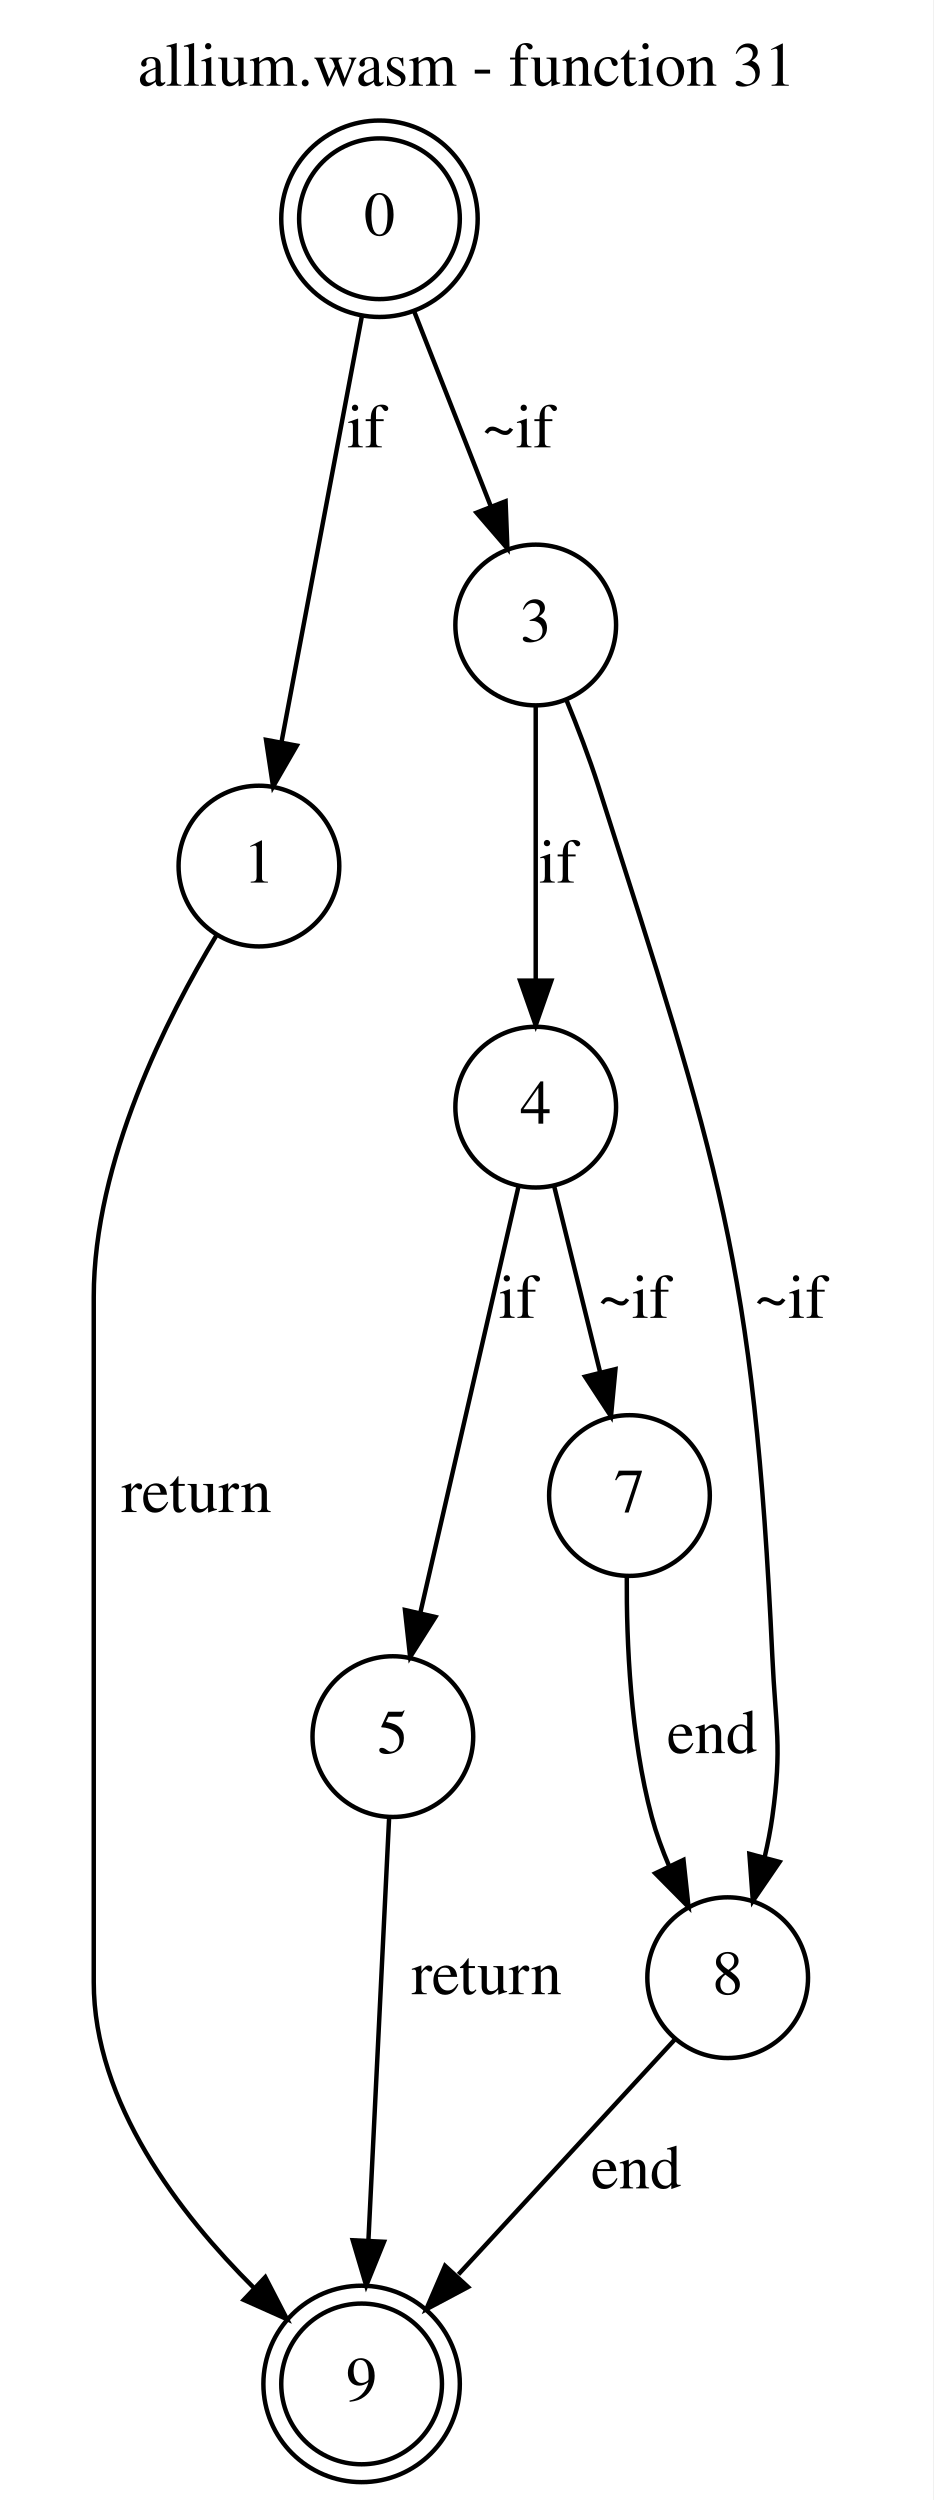
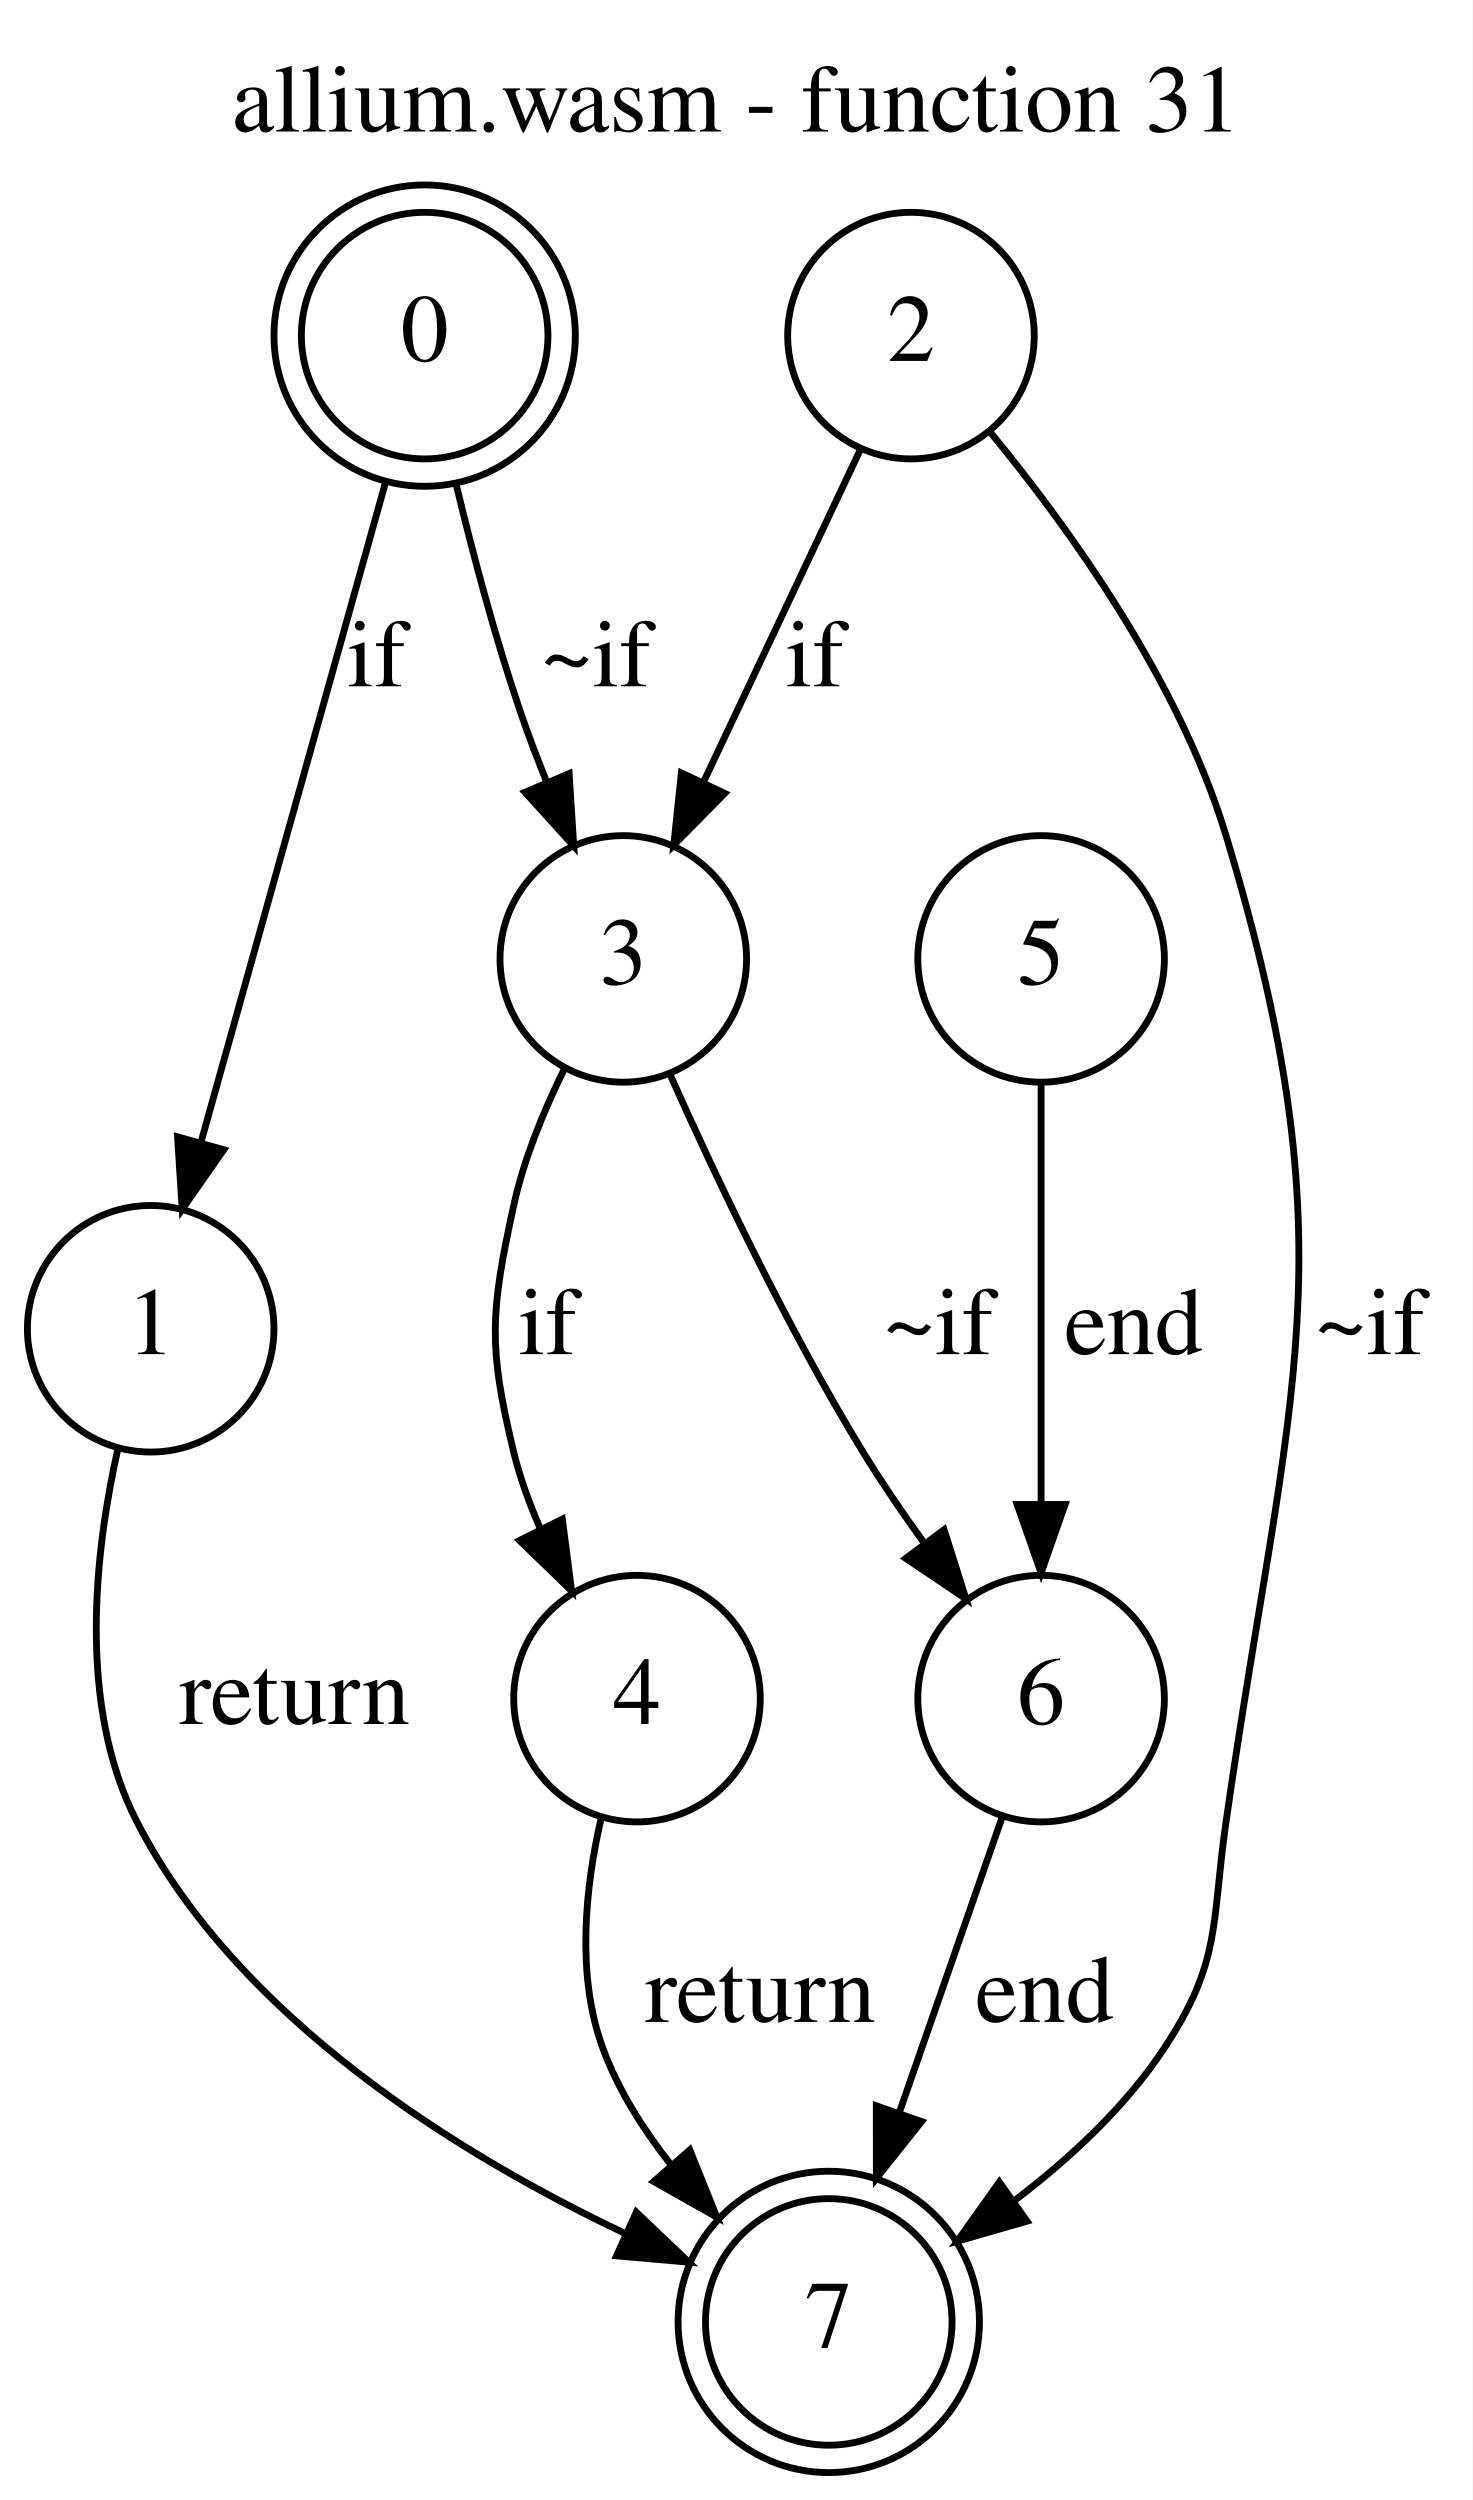
- <svg xmlns="http://www.w3.org/2000/svg" width="209pt" height="560pt" viewBox="0.00 0.00 209.00 560.00">
-   <g id="graph0" class="graph" transform="scale(1 1) rotate(0) translate(4 556)">
-     <polygon fill="white" stroke="transparent" points="-4,4 -4,-556 205,-556 205,4 -4,4" />
-     <text text-anchor="middle" x="100.5" y="-536.8" font-family="Times,serif" font-size="14.00">allium.wasm - function 31</text>
+ <svg xmlns="http://www.w3.org/2000/svg" width="215pt" height="365pt" viewBox="0.00 0.00 215.00 365.00">
+   <g id="graph0" class="graph" transform="scale(1 1) rotate(0) translate(4 361)">
+     <polygon fill="white" stroke="transparent" points="-4,4 -4,-361 211,-361 211,4 -4,4" />
+     <text text-anchor="middle" x="103.5" y="-341.8" font-family="Times,serif" font-size="14.00">allium.wasm - function 31</text>
    <g id="node1" class="node">
-       <ellipse fill="none" stroke="black" cx="81" cy="-507" rx="18" ry="18" />
-       <ellipse fill="none" stroke="black" cx="81" cy="-507" rx="22" ry="22" />
-       <text text-anchor="middle" x="81" y="-503.3" font-family="Times,serif" font-size="14.00">0</text>
+       <ellipse fill="none" stroke="black" cx="58" cy="-312" rx="18" ry="18" />
+       <ellipse fill="none" stroke="black" cx="58" cy="-312" rx="22" ry="22" />
+       <text text-anchor="middle" x="58" y="-308.3" font-family="Times,serif" font-size="14.00">0</text>
    </g>
    <g id="node3" class="node">
-       <ellipse fill="none" stroke="black" cx="54" cy="-362" rx="18" ry="18" />
-       <text text-anchor="middle" x="54" y="-358.3" font-family="Times,serif" font-size="14.00">1</text>
+       <ellipse fill="none" stroke="black" cx="18" cy="-167" rx="18" ry="18" />
+       <text text-anchor="middle" x="18" y="-163.3" font-family="Times,serif" font-size="14.00">1</text>
    </g>
    <g id="edge1" class="edge">
-       <path fill="none" stroke="black" d="M77.07,-485.21C72.32,-460.04 64.31,-417.61 59.09,-389.95" />
-       <polygon fill="black" stroke="black" points="62.47,-388.98 57.17,-379.8 55.59,-390.27 62.47,-388.98" />
-       <text text-anchor="middle" x="78" y="-455.8" font-family="Times,serif" font-size="14.00">if</text>
+       <path fill="none" stroke="black" d="M52.27,-290.51C45.18,-265.17 33.11,-222 25.35,-194.26" />
+       <polygon fill="black" stroke="black" points="28.67,-193.14 22.6,-184.45 21.92,-195.02 28.67,-193.14" />
+       <text text-anchor="middle" x="51" y="-260.8" font-family="Times,serif" font-size="14.00">if</text>
    </g>
    <g id="node4" class="node">
-       <ellipse fill="none" stroke="black" cx="116" cy="-416" rx="18" ry="18" />
-       <text text-anchor="middle" x="116" y="-412.3" font-family="Times,serif" font-size="14.00">3</text>
+       <ellipse fill="none" stroke="black" cx="87" cy="-221" rx="18" ry="18" />
+       <text text-anchor="middle" x="87" y="-217.3" font-family="Times,serif" font-size="14.00">3</text>
    </g>
    <g id="edge2" class="edge">
-       <path fill="none" stroke="black" d="M88.77,-486.25C93.82,-473.39 100.47,-456.49 105.93,-442.61" />
-       <polygon fill="black" stroke="black" points="109.25,-443.72 109.66,-433.13 102.74,-441.16 109.25,-443.72" />
-       <text text-anchor="middle" x="112" y="-455.8" font-family="Times,serif" font-size="14.00">~if</text>
+       <path fill="none" stroke="black" d="M62.6,-290.27C65.04,-280.13 68.3,-267.81 72,-257 73.15,-253.65 74.47,-250.16 75.85,-246.75" />
+       <polygon fill="black" stroke="black" points="79.09,-248.06 79.77,-237.48 72.65,-245.33 79.09,-248.06" />
+       <text text-anchor="middle" x="83" y="-260.8" font-family="Times,serif" font-size="14.00">~if</text>
    </g>
    <g id="node2" class="node">
-       <ellipse fill="none" stroke="black" cx="77" cy="-22" rx="18" ry="18" />
-       <ellipse fill="none" stroke="black" cx="77" cy="-22" rx="22" ry="22" />
-       <text text-anchor="middle" x="77" y="-18.3" font-family="Times,serif" font-size="14.00">9</text>
+       <ellipse fill="none" stroke="black" cx="117" cy="-22" rx="18" ry="18" />
+       <ellipse fill="none" stroke="black" cx="117" cy="-22" rx="22" ry="22" />
+       <text text-anchor="middle" x="117" y="-18.3" font-family="Times,serif" font-size="14.00">7</text>
    </g>
    <g id="edge3" class="edge">
-       <path fill="none" stroke="black" d="M44.47,-346.46C33.51,-328.3 17,-295.91 17,-265.5 17,-265.5 17,-265.5 17,-112 17,-85.01 36.2,-60.08 52.88,-43.51" />
-       <polygon fill="black" stroke="black" points="55.42,-45.92 60.29,-36.51 50.61,-40.83 55.42,-45.92" />
-       <text text-anchor="middle" x="40" y="-217.3" font-family="Times,serif" font-size="14.00">return</text>
+       <path fill="none" stroke="black" d="M13.22,-149.5C9.83,-134.44 7.25,-111.99 16,-95 30.82,-66.23 63.05,-46.42 87.14,-34.97" />
+       <polygon fill="black" stroke="black" points="88.9,-38.02 96.57,-30.72 86.01,-31.64 88.9,-38.02" />
+       <text text-anchor="middle" x="39" y="-109.3" font-family="Times,serif" font-size="14.00">return</text>
+     </g>
+     <g id="node6" class="node">
+       <ellipse fill="none" stroke="black" cx="89" cy="-113" rx="18" ry="18" />
+       <text text-anchor="middle" x="89" y="-109.3" font-family="Times,serif" font-size="14.00">4</text>
+     </g>
+     <g id="edge6" class="edge">
+       <path fill="none" stroke="black" d="M78.34,-204.82C75.4,-198.84 72.48,-191.79 71,-185 67.6,-169.37 67.24,-164.55 71,-149 71.91,-145.26 73.28,-141.47 74.88,-137.84" />
+       <polygon fill="black" stroke="black" points="78.1,-139.22 79.46,-128.72 71.85,-136.09 78.1,-139.22" />
+       <text text-anchor="middle" x="76" y="-163.3" font-family="Times,serif" font-size="14.00">if</text>
+     </g>
+     <g id="node7" class="node">
+       <ellipse fill="none" stroke="black" cx="148" cy="-113" rx="18" ry="18" />
+       <text text-anchor="middle" x="148" y="-109.3" font-family="Times,serif" font-size="14.00">6</text>
+     </g>
+     <g id="edge7" class="edge">
+       <path fill="none" stroke="black" d="M93.86,-204.05C100.41,-189.37 110.89,-167.18 122,-149 124.67,-144.63 127.75,-140.12 130.83,-135.86" />
+       <polygon fill="black" stroke="black" points="133.84,-137.67 137.03,-127.56 128.24,-133.48 133.84,-137.67" />
+       <text text-anchor="middle" x="133" y="-163.3" font-family="Times,serif" font-size="14.00">~if</text>
    </g>
    <g id="node5" class="node">
-       <ellipse fill="none" stroke="black" cx="116" cy="-308" rx="18" ry="18" />
-       <text text-anchor="middle" x="116" y="-304.3" font-family="Times,serif" font-size="14.00">4</text>
+       <ellipse fill="none" stroke="black" cx="129" cy="-312" rx="18" ry="18" />
+       <text text-anchor="middle" x="129" y="-308.3" font-family="Times,serif" font-size="14.00">2</text>
+     </g>
+     <g id="edge5" class="edge">
+       <path fill="none" stroke="black" d="M140.66,-297.8C151.88,-284.16 168.13,-261.72 175,-239 193.52,-177.74 184.08,-158.35 175,-95 172.84,-79.95 174.36,-74.7 166,-62 160.32,-53.37 152.11,-45.78 144.02,-39.64" />
+       <polygon fill="black" stroke="black" points="145.94,-36.71 135.76,-33.78 141.9,-42.42 145.94,-36.71" />
+       <text text-anchor="middle" x="196" y="-163.3" font-family="Times,serif" font-size="14.00">~if</text>
    </g>
    <g id="edge4" class="edge">
-       <path fill="none" stroke="black" d="M116,-397.97C116,-381.38 116,-355.88 116,-336.43" />
-       <polygon fill="black" stroke="black" points="119.5,-336.34 116,-326.34 112.5,-336.34 119.5,-336.34" />
-       <text text-anchor="middle" x="121" y="-358.3" font-family="Times,serif" font-size="14.00">if</text>
+       <path fill="none" stroke="black" d="M121.68,-295.5C115.34,-282.05 106.04,-262.35 98.67,-246.73" />
+       <polygon fill="black" stroke="black" points="101.81,-245.17 94.37,-237.62 95.48,-248.16 101.81,-245.17" />
+       <text text-anchor="middle" x="115" y="-260.8" font-family="Times,serif" font-size="14.00">if</text>
    </g>
-     <g id="node6" class="node">
-       <ellipse fill="none" stroke="black" cx="159" cy="-113" rx="18" ry="18" />
-       <text text-anchor="middle" x="159" y="-109.3" font-family="Times,serif" font-size="14.00">8</text>
+     <g id="edge8" class="edge">
+       <path fill="none" stroke="black" d="M83.72,-95.33C81.45,-85.38 80.1,-72.65 84,-62 86.24,-55.88 89.92,-50.06 94.02,-44.87" />
+       <polygon fill="black" stroke="black" points="96.71,-47.11 100.67,-37.28 91.44,-42.5 96.71,-47.11" />
+       <text text-anchor="middle" x="107" y="-65.8" font-family="Times,serif" font-size="14.00">return</text>
    </g>
-     <g id="edge5" class="edge">
-       <path fill="none" stroke="black" d="M122.9,-399.15C125.34,-393.21 127.97,-386.36 130,-380 156.84,-295.79 164.92,-273.29 169,-185 169.74,-169.02 171.22,-164.85 169,-149 168.59,-146.07 167.99,-143.03 167.29,-140.04" />
-       <polygon fill="black" stroke="black" points="170.62,-138.92 164.64,-130.18 163.86,-140.74 170.62,-138.92" />
-       <text text-anchor="middle" x="173" y="-260.8" font-family="Times,serif" font-size="14.00">~if</text>
-     </g>
-     <g id="node7" class="node">
-       <ellipse fill="none" stroke="black" cx="84" cy="-167" rx="18" ry="18" />
-       <text text-anchor="middle" x="84" y="-163.3" font-family="Times,serif" font-size="14.00">5</text>
-     </g>
-     <g id="edge6" class="edge">
-       <path fill="none" stroke="black" d="M112.14,-290.23C106.69,-266.54 96.67,-223.02 90.17,-194.81" />
-       <polygon fill="black" stroke="black" points="93.53,-193.79 87.87,-184.83 86.71,-195.36 93.53,-193.79" />
-       <text text-anchor="middle" x="112" y="-260.8" font-family="Times,serif" font-size="14.00">if</text>
+     <g id="edge10" class="edge">
+       <path fill="none" stroke="black" d="M142.31,-95.68C138.11,-83.61 132.27,-66.84 127.26,-52.45" />
+       <polygon fill="black" stroke="black" points="130.55,-51.25 123.95,-42.96 123.94,-53.55 130.55,-51.25" />
+       <text text-anchor="middle" x="148.5" y="-65.8" font-family="Times,serif" font-size="14.00">end</text>
    </g>
    <g id="node8" class="node">
-       <ellipse fill="none" stroke="black" cx="137" cy="-221" rx="18" ry="18" />
-       <text text-anchor="middle" x="137" y="-217.3" font-family="Times,serif" font-size="14.00">7</text>
-     </g>
-     <g id="edge7" class="edge">
-       <path fill="none" stroke="black" d="M120.15,-290.21C123.08,-278.33 127.08,-262.17 130.44,-248.56" />
-       <polygon fill="black" stroke="black" points="133.86,-249.31 132.86,-238.76 127.06,-247.63 133.86,-249.31" />
-       <text text-anchor="middle" x="138" y="-260.8" font-family="Times,serif" font-size="14.00">~if</text>
-     </g>
-     <g id="edge10" class="edge">
-       <path fill="none" stroke="black" d="M147.25,-99.25C134.62,-85.53 114.25,-63.43 98.69,-46.54" />
-       <polygon fill="black" stroke="black" points="100.84,-43.71 91.49,-38.73 95.69,-48.45 100.84,-43.71" />
-       <text text-anchor="middle" x="138.5" y="-65.8" font-family="Times,serif" font-size="14.00">end</text>
-     </g>
-     <g id="edge8" class="edge">
-       <path fill="none" stroke="black" d="M83.16,-148.75C82.01,-125.33 79.94,-83.07 78.52,-54.05" />
-       <polygon fill="black" stroke="black" points="82.01,-53.84 78.03,-44.02 75.02,-54.18 82.01,-53.84" />
-       <text text-anchor="middle" x="105" y="-109.3" font-family="Times,serif" font-size="14.00">return</text>
+       <ellipse fill="none" stroke="black" cx="148" cy="-221" rx="18" ry="18" />
+       <text text-anchor="middle" x="148" y="-217.3" font-family="Times,serif" font-size="14.00">5</text>
    </g>
    <g id="edge9" class="edge">
-       <path fill="none" stroke="black" d="M136.4,-202.77C136.32,-188.2 137.21,-166.91 142,-149 142.98,-145.33 144.36,-141.57 145.9,-137.96" />
-       <polygon fill="black" stroke="black" points="149.1,-139.38 150.23,-128.84 142.78,-136.37 149.1,-139.38" />
-       <text text-anchor="middle" x="155.5" y="-163.3" font-family="Times,serif" font-size="14.00">end</text>
+       <path fill="none" stroke="black" d="M148,-202.97C148,-186.38 148,-160.88 148,-141.43" />
+       <polygon fill="black" stroke="black" points="151.5,-141.34 148,-131.34 144.5,-141.34 151.5,-141.34" />
+       <text text-anchor="middle" x="161.5" y="-163.3" font-family="Times,serif" font-size="14.00">end</text>
    </g>
  </g>
</svg>
